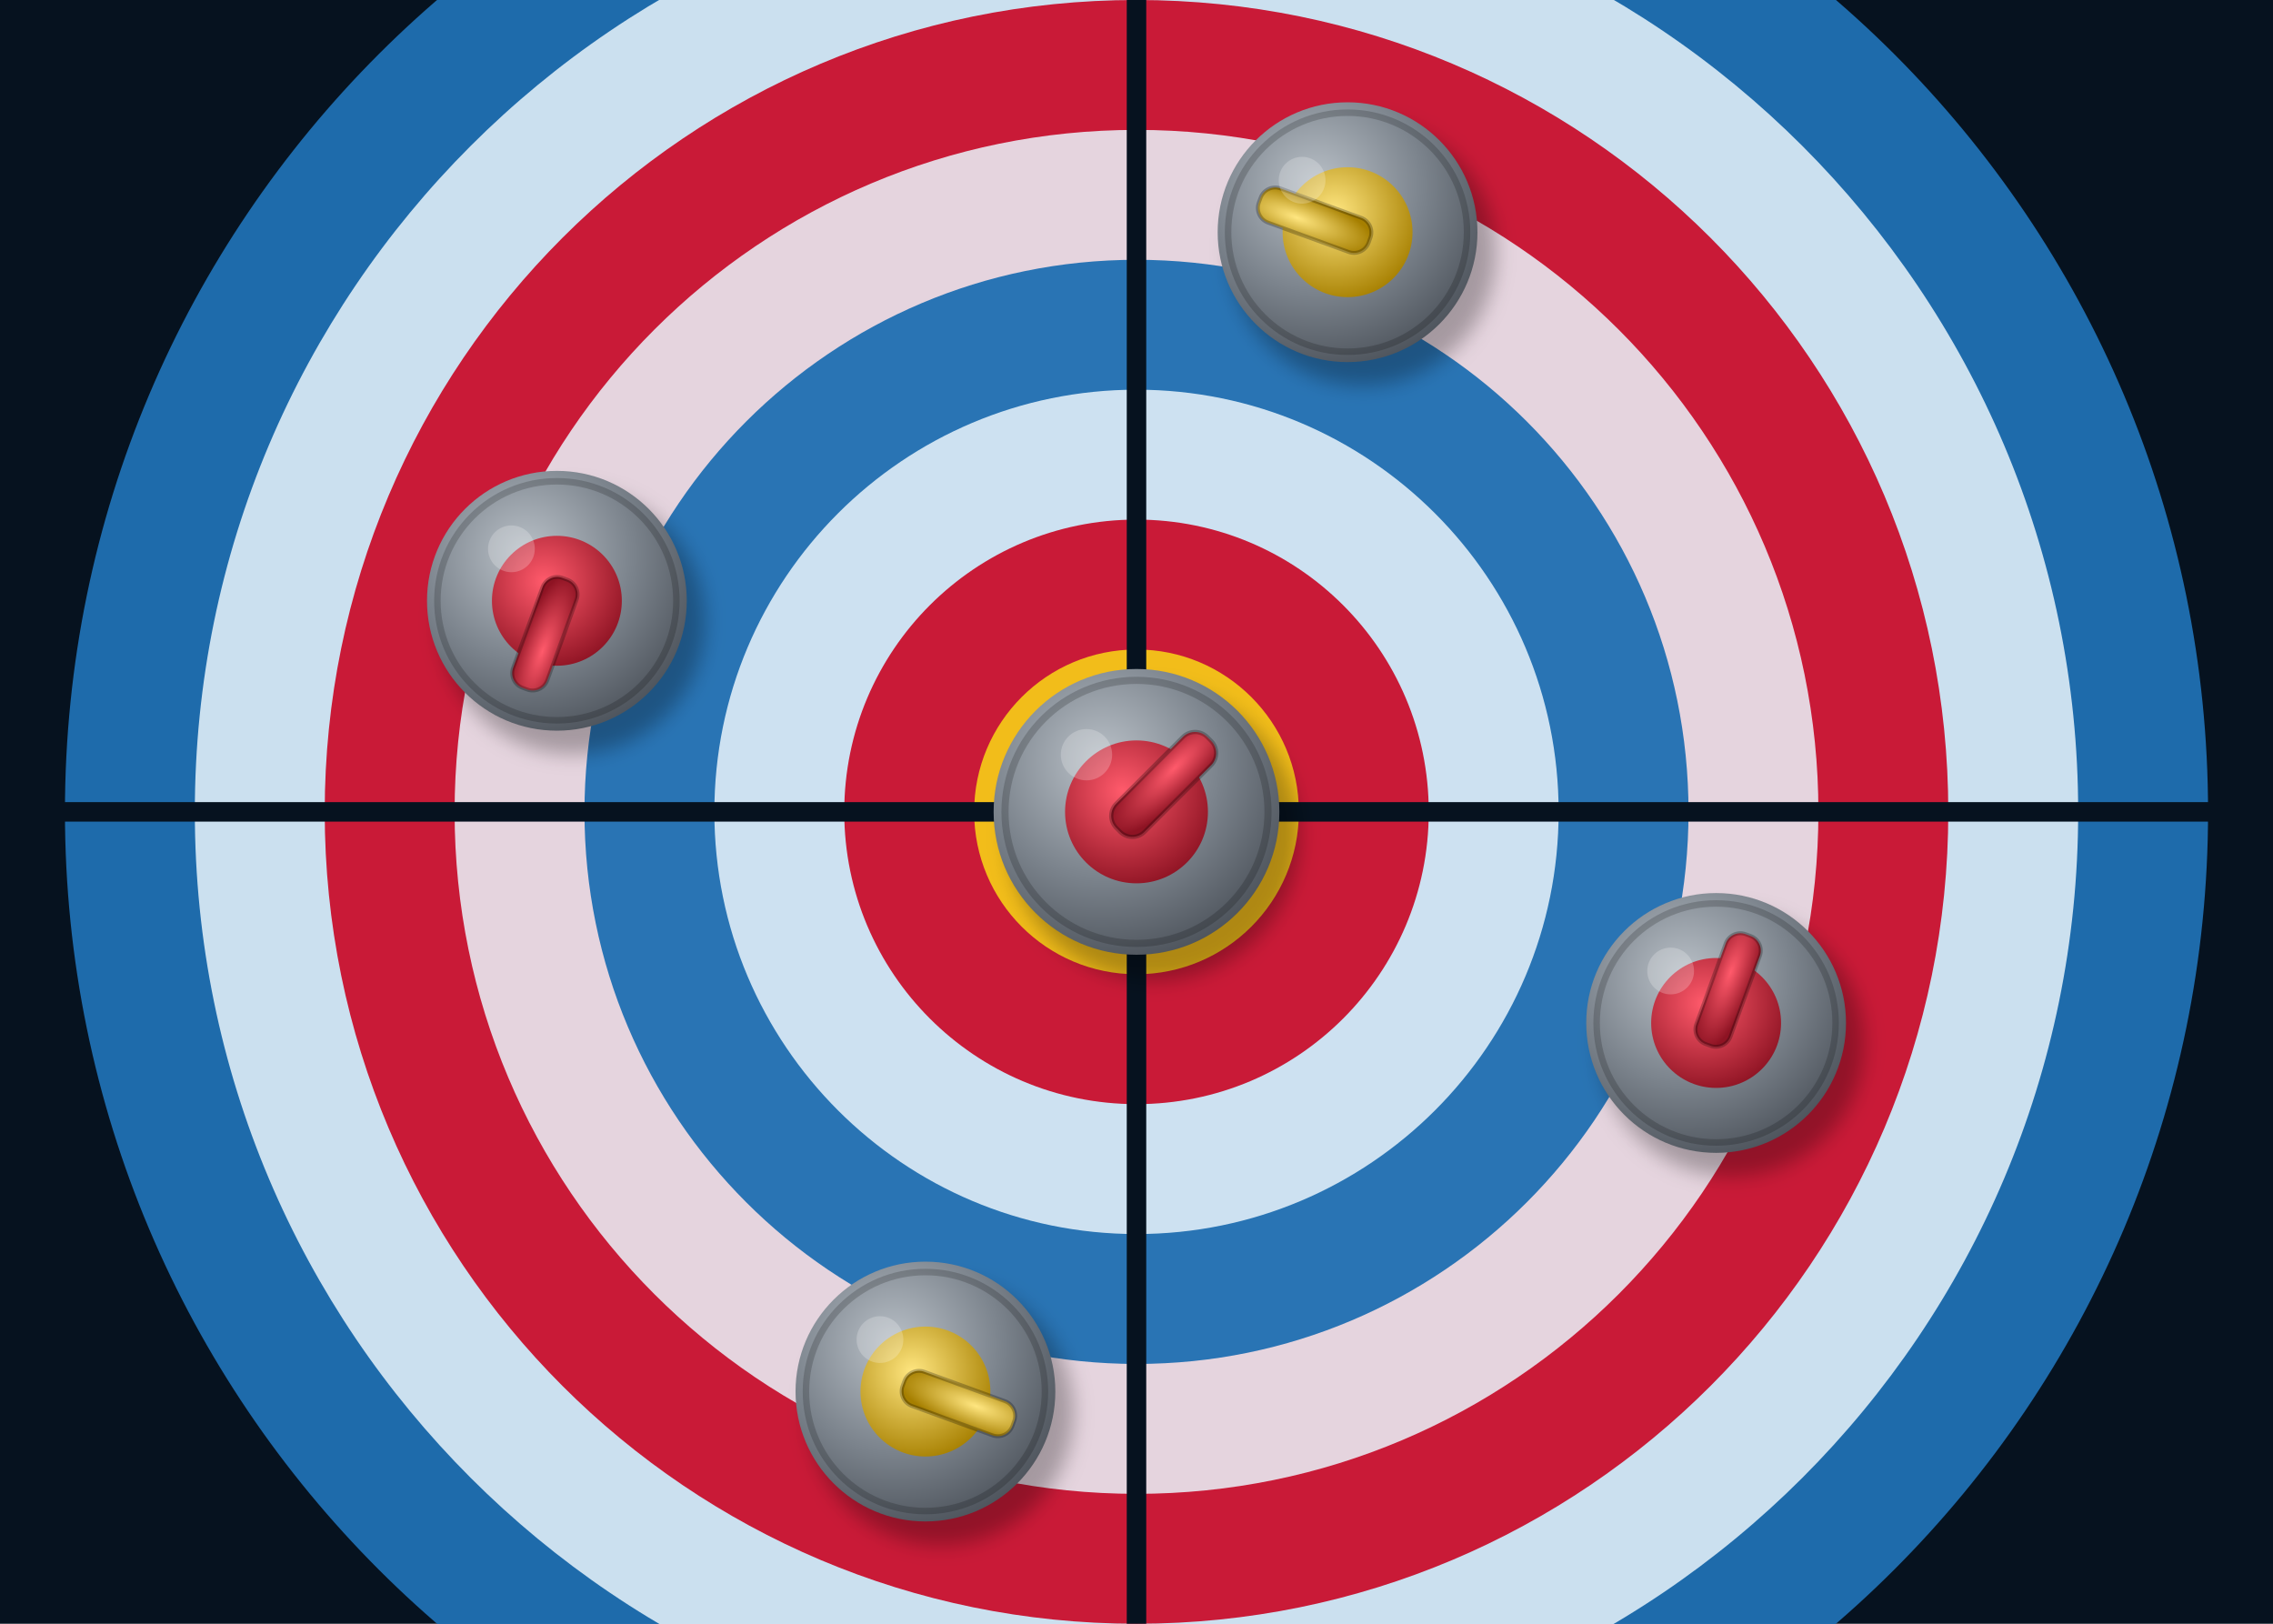
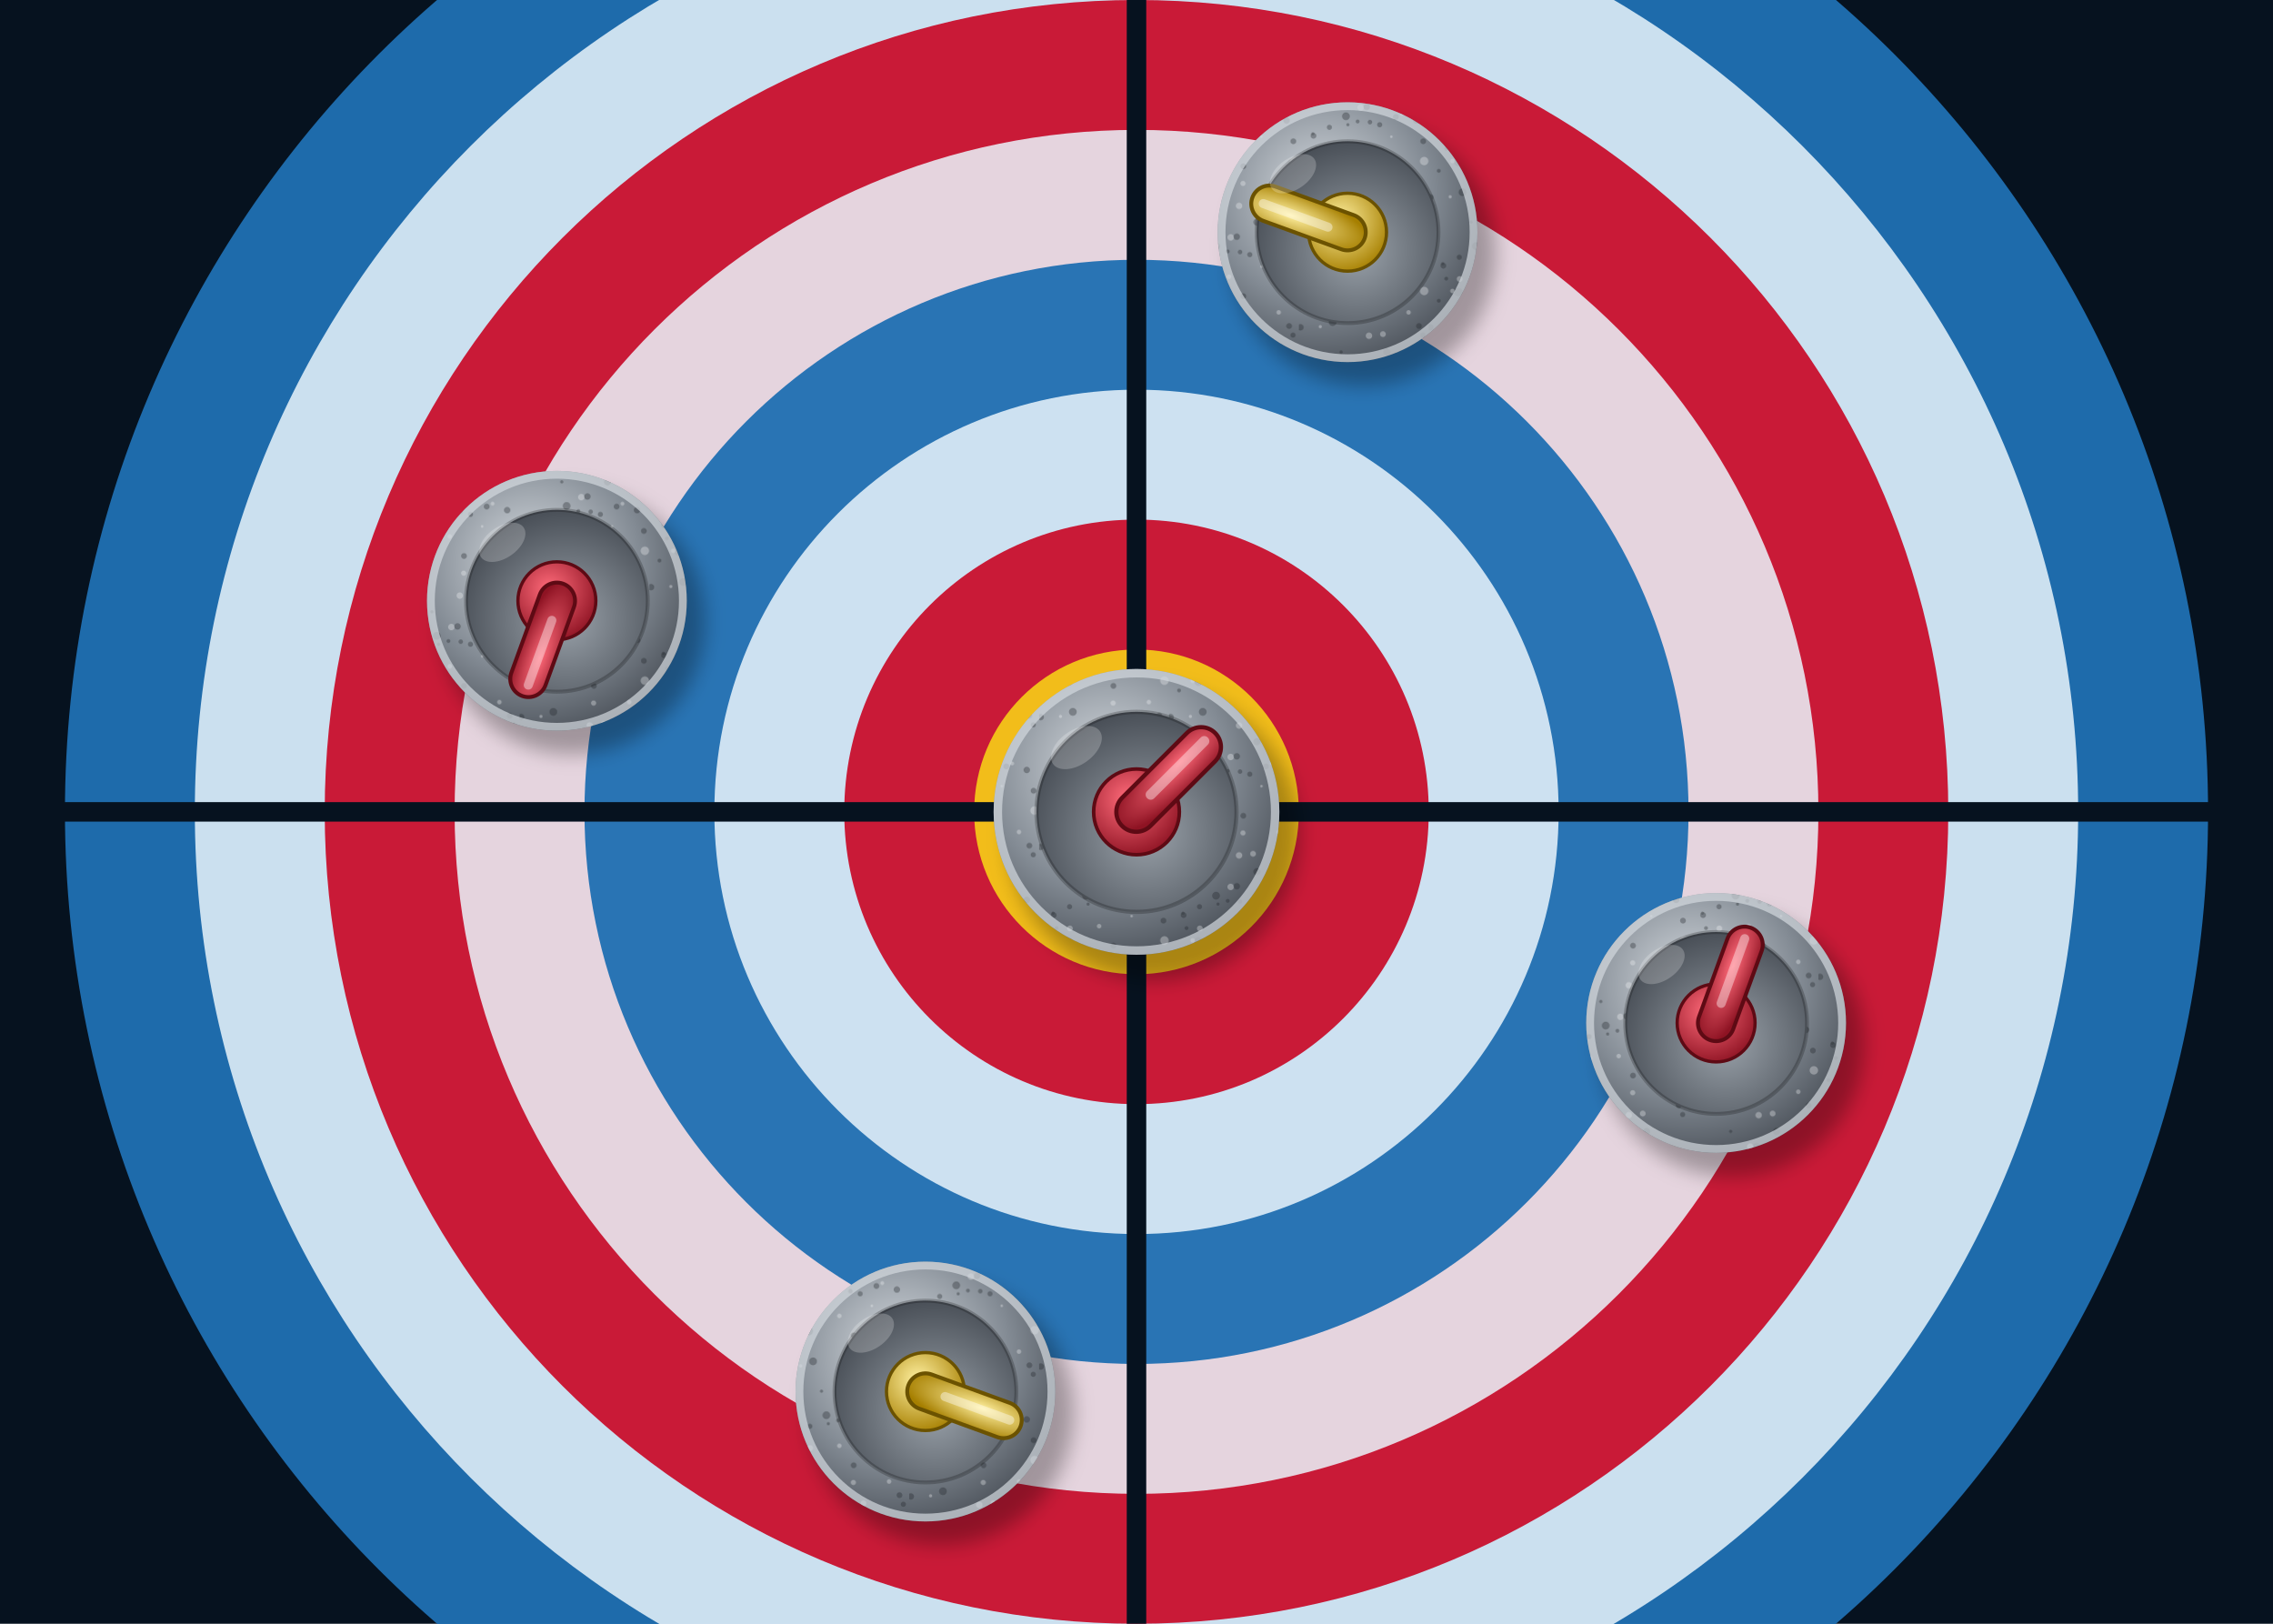
<svg xmlns="http://www.w3.org/2000/svg" viewBox="0 0 700 500" width="700" height="500">
  <defs>
+     <linearGradient id="stBody" x1="0" y1="0" x2="1" y2="0">
+       <stop offset="0" stop-color="#838b94" />
+       <stop offset=".22" stop-color="#c3c9cf" />
+       <stop offset=".6" stop-color="#838b94" />
+       <stop offset="1" stop-color="#2a2f35" />
+     </linearGradient>
+     <linearGradient id="stShade" x1="0" y1="0" x2="0" y2="1">
+       <stop offset="0" stop-color="#000" stop-opacity="0" />
+       <stop offset=".55" stop-color="#000" stop-opacity=".05" />
+       <stop offset="1" stop-color="#000" stop-opacity=".45" />
+     </linearGradient>
+     <linearGradient id="stBand" x1="0" y1="0" x2="1" y2="0">
+       <stop offset="0" stop-color="#9aa1a8" />
+       <stop offset=".25" stop-color="#d4d9de" />
+       <stop offset=".65" stop-color="#9aa1a8" />
+       <stop offset="1" stop-color="#4c535b" />
+     </linearGradient>
+     <radialGradient id="stTop" cx="40%" cy="35%" r="70%">
+       <stop offset="0" stop-color="#d6dbe0" />
+       <stop offset=".6" stop-color="#838b94" />
+       <stop offset="1" stop-color="#4a5058" />
+     </radialGradient>
+     <radialGradient id="stCup" cx="55%" cy="60%" r="60%">
+       <stop offset="0" stop-color="#9aa2aa" />
+       <stop offset="1" stop-color="#4a5058" />
+     </radialGradient>
+     <linearGradient id="hR" x1="0" y1="0" x2="0" y2="1">
+       <stop offset="0" stop-color="#ff6b7a" />
+       <stop offset=".5" stop-color="#d7263d" />
+       <stop offset="1" stop-color="#7a0f1d" />
+     </linearGradient>
+     <linearGradient id="hY" x1="0" y1="0" x2="0" y2="1">
+       <stop offset="0" stop-color="#fff0a0" />
+       <stop offset=".5" stop-color="#f5c518" />
+       <stop offset="1" stop-color="#8f6d00" />
+     </linearGradient>
+     <radialGradient id="hRt" cx="40%" cy="35%" r="70%">
+       <stop offset="0" stop-color="#ff6b7a" />
+       <stop offset="1" stop-color="#8e1323" />
+     </radialGradient>
+     <radialGradient id="hYt" cx="40%" cy="35%" r="70%">
+       <stop offset="0" stop-color="#fff0a0" />
+       <stop offset="1" stop-color="#a67f00" />
+     </radialGradient>
+     <pattern id="speck" width="40" height="40" patternUnits="userSpaceOnUse">
+       <circle cx="33.8" cy="16.2" r="0.7" fill="#f2f4f6" opacity=".55" />
+       <circle cx="5.4" cy="5.8" r="0.6" fill="#1e2226" opacity=".55" />
+       <circle cx="38.2" cy="23.2" r="0.8" fill="#1e2226" opacity=".55" />
+       <circle cx="9.5" cy="5.9" r="0.9" fill="#f2f4f6" opacity=".55" />
+       <circle cx="9.4" cy="39.2" r="0.8" fill="#1e2226" opacity=".55" />
+       <circle cx="24.9" cy="38.4" r="0.8" fill="#1e2226" opacity=".55" />
+       <circle cx="31.7" cy="35.1" r="0.6" fill="#f2f4f6" opacity=".55" />
+       <circle cx="13.0" cy="28.4" r="0.5" fill="#1e2226" opacity=".55" />
+       <circle cx="9.1" cy="9.9" r="1.3" fill="#1e2226" opacity=".55" />
+       <circle cx="18.5" cy="5.2" r="0.7" fill="#f2f4f6" opacity=".55" />
+       <circle cx="22.9" cy="11.2" r="0.9" fill="#1e2226" opacity=".55" />
+       <circle cx="18.1" cy="37.4" r="0.6" fill="#1e2226" opacity=".55" />
+       <circle cx="19.0" cy="33.1" r="1.0" fill="#f2f4f6" opacity=".55" />
+       <circle cx="10.4" cy="19.2" r="1.2" fill="#1e2226" opacity=".55" />
+       <circle cx="4.3" cy="1.2" r="0.5" fill="#1e2226" opacity=".55" />
+       <circle cx="38.6" cy="9.6" r="1.3" fill="#f2f4f6" opacity=".55" />
+       <circle cx="14.5" cy="35.8" r="1.2" fill="#1e2226" opacity=".55" />
+       <circle cx="20.9" cy="32.9" r="1.0" fill="#1e2226" opacity=".55" />
+       <circle cx="7.3" cy="9.6" r="0.7" fill="#f2f4f6" opacity=".55" />
+       <circle cx="27.1" cy="28.4" r="1.1" fill="#1e2226" opacity=".55" />
+       <circle cx="36.2" cy="37.1" r="1.0" fill="#1e2226" opacity=".55" />
+       <circle cx="6.6" cy="20.6" r="0.5" fill="#f2f4f6" opacity=".55" />
+       <circle cx="38.3" cy="3.5" r="0.9" fill="#1e2226" opacity=".55" />
+       <circle cx="37.0" cy="20.4" r="0.9" fill="#1e2226" opacity=".55" />
+       <circle cx="28.5" cy="2.1" r="0.4" fill="#f2f4f6" opacity=".55" />
+       <circle cx="15.1" cy="38.4" r="0.5" fill="#1e2226" opacity=".55" />
+       <circle cx="29.9" cy="36.0" r="0.9" fill="#1e2226" opacity=".55" />
+       <circle cx="25.9" cy="22.9" r="0.9" fill="#f2f4f6" opacity=".55" />
+       <circle cx="4.5" cy="1.8" r="0.9" fill="#1e2226" opacity=".55" />
+       <circle cx="21.9" cy="37.6" r="0.7" fill="#1e2226" opacity=".55" />
+       <circle cx="21.6" cy="23.4" r="1.0" fill="#f2f4f6" opacity=".55" />
+       <circle cx="0.5" cy="20.8" r="1.0" fill="#1e2226" opacity=".55" />
+       <circle cx="3.1" cy="12.6" r="0.6" fill="#1e2226" opacity=".55" />
+       <circle cx="22.8" cy="16.5" r="0.8" fill="#f2f4f6" opacity=".55" />
+     </pattern>
+     <filter id="stSoft" x="-40%" y="-40%" width="180%" height="180%">
+       <feGaussianBlur stdDeviation="3" />
+     </filter>
    <radialGradient id="gran" cx="38%" cy="32%" r="75%">
      <stop offset="0" stop-color="#b9c0c7" />
      <stop offset=".55" stop-color="#7b838c" />
      <stop offset="1" stop-color="#4a5058" />
    </radialGradient>
    <linearGradient id="granS" x1="0" y1="0" x2="0" y2="1">
      <stop offset="0" stop-color="#b9c0c7" />
      <stop offset=".45" stop-color="#7b838c" />
      <stop offset="1" stop-color="#2d3238" />
    </linearGradient>
    <radialGradient id="capR" cx="40%" cy="35%" r="70%">
      <stop offset="0" stop-color="#ff5a6b" />
      <stop offset="1" stop-color="#8e1323" />
    </radialGradient>
    <radialGradient id="capY" cx="40%" cy="35%" r="70%">
      <stop offset="0" stop-color="#ffe680" />
      <stop offset="1" stop-color="#a67f00" />
    </radialGradient>
    <filter id="soft" x="-30%" y="-30%" width="160%" height="160%">
      <feGaussianBlur stdDeviation="3" />
    </filter>
    <filter id="grain">
      <feTurbulence type="fractalNoise" baseFrequency="1.6" numOctaves="2" seed="4" />
      <feColorMatrix values="0 0 0 0 0  0 0 0 0 0  0 0 0 0 0  0 0 0 .18 0" />
      <feComposite in2="SourceGraphic" operator="in" />
    </filter>
  </defs>
  <rect width="700" height="500" fill="#06121f" />
  <circle cx="350" cy="250" r="330" fill="#1f6fb2" opacity="0.95" />
  <circle cx="350" cy="250" r="290" fill="#eaf5fc" opacity="0.85" />
  <circle cx="350" cy="250" r="250" fill="#c8102e" opacity="0.95" />
  <circle cx="350" cy="250" r="210" fill="#eaf5fc" opacity="0.85" />
  <circle cx="350" cy="250" r="170" fill="#1f6fb2" opacity="0.95" />
  <circle cx="350" cy="250" r="130" fill="#eaf5fc" opacity="0.85" />
  <circle cx="350" cy="250" r="90" fill="#c8102e" opacity="0.95" />
  <circle cx="350" cy="250" r="50" fill="#f5c518" opacity="0.95" />
  <line x1="0" y1="250" x2="700" y2="250" stroke="#06121f" stroke-width="6" />
  <line x1="350" y1="0" x2="350" y2="500" stroke="#06121f" stroke-width="6" />
-   <ellipse cx="533.3" cy="321.4" rx="40.8" ry="40.8" fill="#000" opacity=".28" filter="url(#soft)" />
-   <circle cx="528.5" cy="315.0" r="40.0" fill="url(#gran)" />
-   <circle cx="528.5" cy="315.0" r="36.8" fill="none" stroke="#000" stroke-opacity=".18" stroke-width="2.0" />
-   <circle cx="528.5" cy="315.0" r="20.0" fill="url(#capR)" />
-   <g transform="rotate(20 528.5 315.0)">
-     <rect x="522.9" y="286.2" width="11.2" height="36.0" rx="4.8" fill="url(#capR)" stroke="#000" stroke-opacity=".25" stroke-width="1.2" />
+   <circle cx="533.3" cy="321.4" r="40.8" fill="#000" opacity=".3" filter="url(#stSoft)" />
+   <circle cx="528.5" cy="315.0" r="40.0" fill="url(#stTop)" />
+   <circle cx="528.5" cy="315.0" r="40.0" fill="url(#speck)" opacity=".6" />
+   <circle cx="528.5" cy="315.0" r="38.8" fill="none" stroke="#d4d9de" stroke-opacity=".7" stroke-width="2.4" />
+   <circle cx="528.5" cy="315.0" r="28.0" fill="url(#stCup)" stroke="#000" stroke-opacity=".22" stroke-width="1.2" />
+   <circle cx="528.5" cy="315.0" r="12.0" fill="url(#hRt)" stroke="#5e0a14" stroke-width="1.0" />
+   <g transform="rotate(20.0 528.5 315.0)">
+     <rect x="522.9" y="283.8" width="11.2" height="36.8" rx="5.6" fill="url(#hRt)" stroke="#5e0a14" stroke-width="1.2" />
+     <rect x="526.5" y="286.2" width="2.8" height="24.0" rx="1.4" fill="#fff" opacity=".4" />
  </g>
-   <circle cx="514.5" cy="299.0" r="7.2" fill="#fff" opacity=".22" />
-   <ellipse cx="289.8" cy="434.9" rx="40.8" ry="40.8" fill="#000" opacity=".28" filter="url(#soft)" />
-   <circle cx="285.0" cy="428.5" r="40.0" fill="url(#gran)" />
-   <circle cx="285.0" cy="428.5" r="36.8" fill="none" stroke="#000" stroke-opacity=".18" stroke-width="2.0" />
-   <circle cx="285.0" cy="428.5" r="20.0" fill="url(#capY)" />
-   <g transform="rotate(110 285.0 428.5)">
-     <rect x="279.4" y="399.7" width="11.2" height="36.0" rx="4.8" fill="url(#capY)" stroke="#000" stroke-opacity=".25" stroke-width="1.2" />
+   <ellipse cx="511.7" cy="297.0" rx="8.0" ry="4.8" fill="#fff" opacity=".22" transform="rotate(-35 511.7 297.0)" />
+   <circle cx="289.8" cy="434.9" r="40.8" fill="#000" opacity=".3" filter="url(#stSoft)" />
+   <circle cx="285.0" cy="428.5" r="40.0" fill="url(#stTop)" />
+   <circle cx="285.0" cy="428.5" r="40.0" fill="url(#speck)" opacity=".6" />
+   <circle cx="285.0" cy="428.5" r="38.8" fill="none" stroke="#d4d9de" stroke-opacity=".7" stroke-width="2.4" />
+   <circle cx="285.0" cy="428.5" r="28.0" fill="url(#stCup)" stroke="#000" stroke-opacity=".22" stroke-width="1.2" />
+   <circle cx="285.0" cy="428.5" r="12.0" fill="url(#hYt)" stroke="#6b5200" stroke-width="1.0" />
+   <g transform="rotate(110.0 285.0 428.5)">
+     <rect x="279.4" y="397.3" width="11.2" height="36.8" rx="5.6" fill="url(#hYt)" stroke="#6b5200" stroke-width="1.2" />
+     <rect x="283.0" y="399.7" width="2.8" height="24.0" rx="1.4" fill="#fff" opacity=".4" />
  </g>
-   <circle cx="271.0" cy="412.5" r="7.2" fill="#fff" opacity=".22" />
-   <ellipse cx="176.3" cy="191.4" rx="40.8" ry="40.8" fill="#000" opacity=".28" filter="url(#soft)" />
-   <circle cx="171.5" cy="185.0" r="40.0" fill="url(#gran)" />
-   <circle cx="171.5" cy="185.0" r="36.8" fill="none" stroke="#000" stroke-opacity=".18" stroke-width="2.0" />
-   <circle cx="171.5" cy="185.0" r="20.0" fill="url(#capR)" />
-   <g transform="rotate(200 171.5 185.0)">
-     <rect x="165.9" y="156.2" width="11.2" height="36.0" rx="4.8" fill="url(#capR)" stroke="#000" stroke-opacity=".25" stroke-width="1.2" />
+   <ellipse cx="268.2" cy="410.5" rx="8.0" ry="4.8" fill="#fff" opacity=".22" transform="rotate(-35 268.2 410.5)" />
+   <circle cx="176.3" cy="191.4" r="40.8" fill="#000" opacity=".3" filter="url(#stSoft)" />
+   <circle cx="171.5" cy="185.0" r="40.0" fill="url(#stTop)" />
+   <circle cx="171.5" cy="185.0" r="40.0" fill="url(#speck)" opacity=".6" />
+   <circle cx="171.5" cy="185.0" r="38.8" fill="none" stroke="#d4d9de" stroke-opacity=".7" stroke-width="2.4" />
+   <circle cx="171.5" cy="185.0" r="28.0" fill="url(#stCup)" stroke="#000" stroke-opacity=".22" stroke-width="1.2" />
+   <circle cx="171.5" cy="185.0" r="12.0" fill="url(#hRt)" stroke="#5e0a14" stroke-width="1.0" />
+   <g transform="rotate(200.0 171.5 185.0)">
+     <rect x="165.9" y="153.8" width="11.2" height="36.8" rx="5.6" fill="url(#hRt)" stroke="#5e0a14" stroke-width="1.2" />
+     <rect x="169.5" y="156.2" width="2.8" height="24.0" rx="1.4" fill="#fff" opacity=".4" />
  </g>
-   <circle cx="157.5" cy="169.0" r="7.2" fill="#fff" opacity=".22" />
-   <ellipse cx="419.8" cy="77.9" rx="40.8" ry="40.8" fill="#000" opacity=".28" filter="url(#soft)" />
-   <circle cx="415.0" cy="71.5" r="40.0" fill="url(#gran)" />
-   <circle cx="415.0" cy="71.5" r="36.8" fill="none" stroke="#000" stroke-opacity=".18" stroke-width="2.0" />
-   <circle cx="415.0" cy="71.5" r="20.0" fill="url(#capY)" />
-   <g transform="rotate(290 415.0 71.5)">
-     <rect x="409.4" y="42.7" width="11.2" height="36.0" rx="4.8" fill="url(#capY)" stroke="#000" stroke-opacity=".25" stroke-width="1.2" />
+   <ellipse cx="154.7" cy="167.0" rx="8.0" ry="4.8" fill="#fff" opacity=".22" transform="rotate(-35 154.7 167.0)" />
+   <circle cx="419.8" cy="77.9" r="40.8" fill="#000" opacity=".3" filter="url(#stSoft)" />
+   <circle cx="415.0" cy="71.5" r="40.0" fill="url(#stTop)" />
+   <circle cx="415.0" cy="71.5" r="40.0" fill="url(#speck)" opacity=".6" />
+   <circle cx="415.0" cy="71.5" r="38.8" fill="none" stroke="#d4d9de" stroke-opacity=".7" stroke-width="2.4" />
+   <circle cx="415.0" cy="71.5" r="28.0" fill="url(#stCup)" stroke="#000" stroke-opacity=".22" stroke-width="1.2" />
+   <circle cx="415.0" cy="71.5" r="12.0" fill="url(#hYt)" stroke="#6b5200" stroke-width="1.0" />
+   <g transform="rotate(290.0 415.0 71.5)">
+     <rect x="409.4" y="40.3" width="11.2" height="36.8" rx="5.6" fill="url(#hYt)" stroke="#6b5200" stroke-width="1.2" />
+     <rect x="413.0" y="42.7" width="2.8" height="24.0" rx="1.4" fill="#fff" opacity=".4" />
  </g>
-   <circle cx="401.0" cy="55.5" r="7.2" fill="#fff" opacity=".22" />
-   <ellipse cx="355.3" cy="257.0" rx="44.9" ry="44.9" fill="#000" opacity=".28" filter="url(#soft)" />
-   <circle cx="350.0" cy="250.0" r="44.0" fill="url(#gran)" />
-   <circle cx="350.0" cy="250.0" r="40.5" fill="none" stroke="#000" stroke-opacity=".18" stroke-width="2.2" />
-   <circle cx="350.0" cy="250.0" r="22.0" fill="url(#capR)" />
-   <g transform="rotate(45 350.0 250.0)">
-     <rect x="343.8" y="218.3" width="12.3" height="39.6" rx="5.3" fill="url(#capR)" stroke="#000" stroke-opacity=".25" stroke-width="1.3" />
+   <ellipse cx="398.2" cy="53.5" rx="8.0" ry="4.8" fill="#fff" opacity=".22" transform="rotate(-35 398.2 53.5)" />
+   <circle cx="355.3" cy="257.0" r="44.9" fill="#000" opacity=".3" filter="url(#stSoft)" />
+   <circle cx="350.0" cy="250.0" r="44.0" fill="url(#stTop)" />
+   <circle cx="350.0" cy="250.0" r="44.0" fill="url(#speck)" opacity=".6" />
+   <circle cx="350.0" cy="250.0" r="42.7" fill="none" stroke="#d4d9de" stroke-opacity=".7" stroke-width="2.6" />
+   <circle cx="350.0" cy="250.0" r="30.8" fill="url(#stCup)" stroke="#000" stroke-opacity=".22" stroke-width="1.3" />
+   <circle cx="350.0" cy="250.0" r="13.2" fill="url(#hRt)" stroke="#5e0a14" stroke-width="1.1" />
+   <g transform="rotate(45.0 350.0 250.0)">
+     <rect x="343.8" y="215.7" width="12.3" height="40.5" rx="6.2" fill="url(#hRt)" stroke="#5e0a14" stroke-width="1.3" />
+     <rect x="347.8" y="218.3" width="3.1" height="26.4" rx="1.5" fill="#fff" opacity=".4" />
  </g>
-   <circle cx="334.6" cy="232.4" r="7.9" fill="#fff" opacity=".22" />
+   <ellipse cx="331.5" cy="230.2" rx="8.8" ry="5.3" fill="#fff" opacity=".22" transform="rotate(-35 331.5 230.2)" />
</svg>
